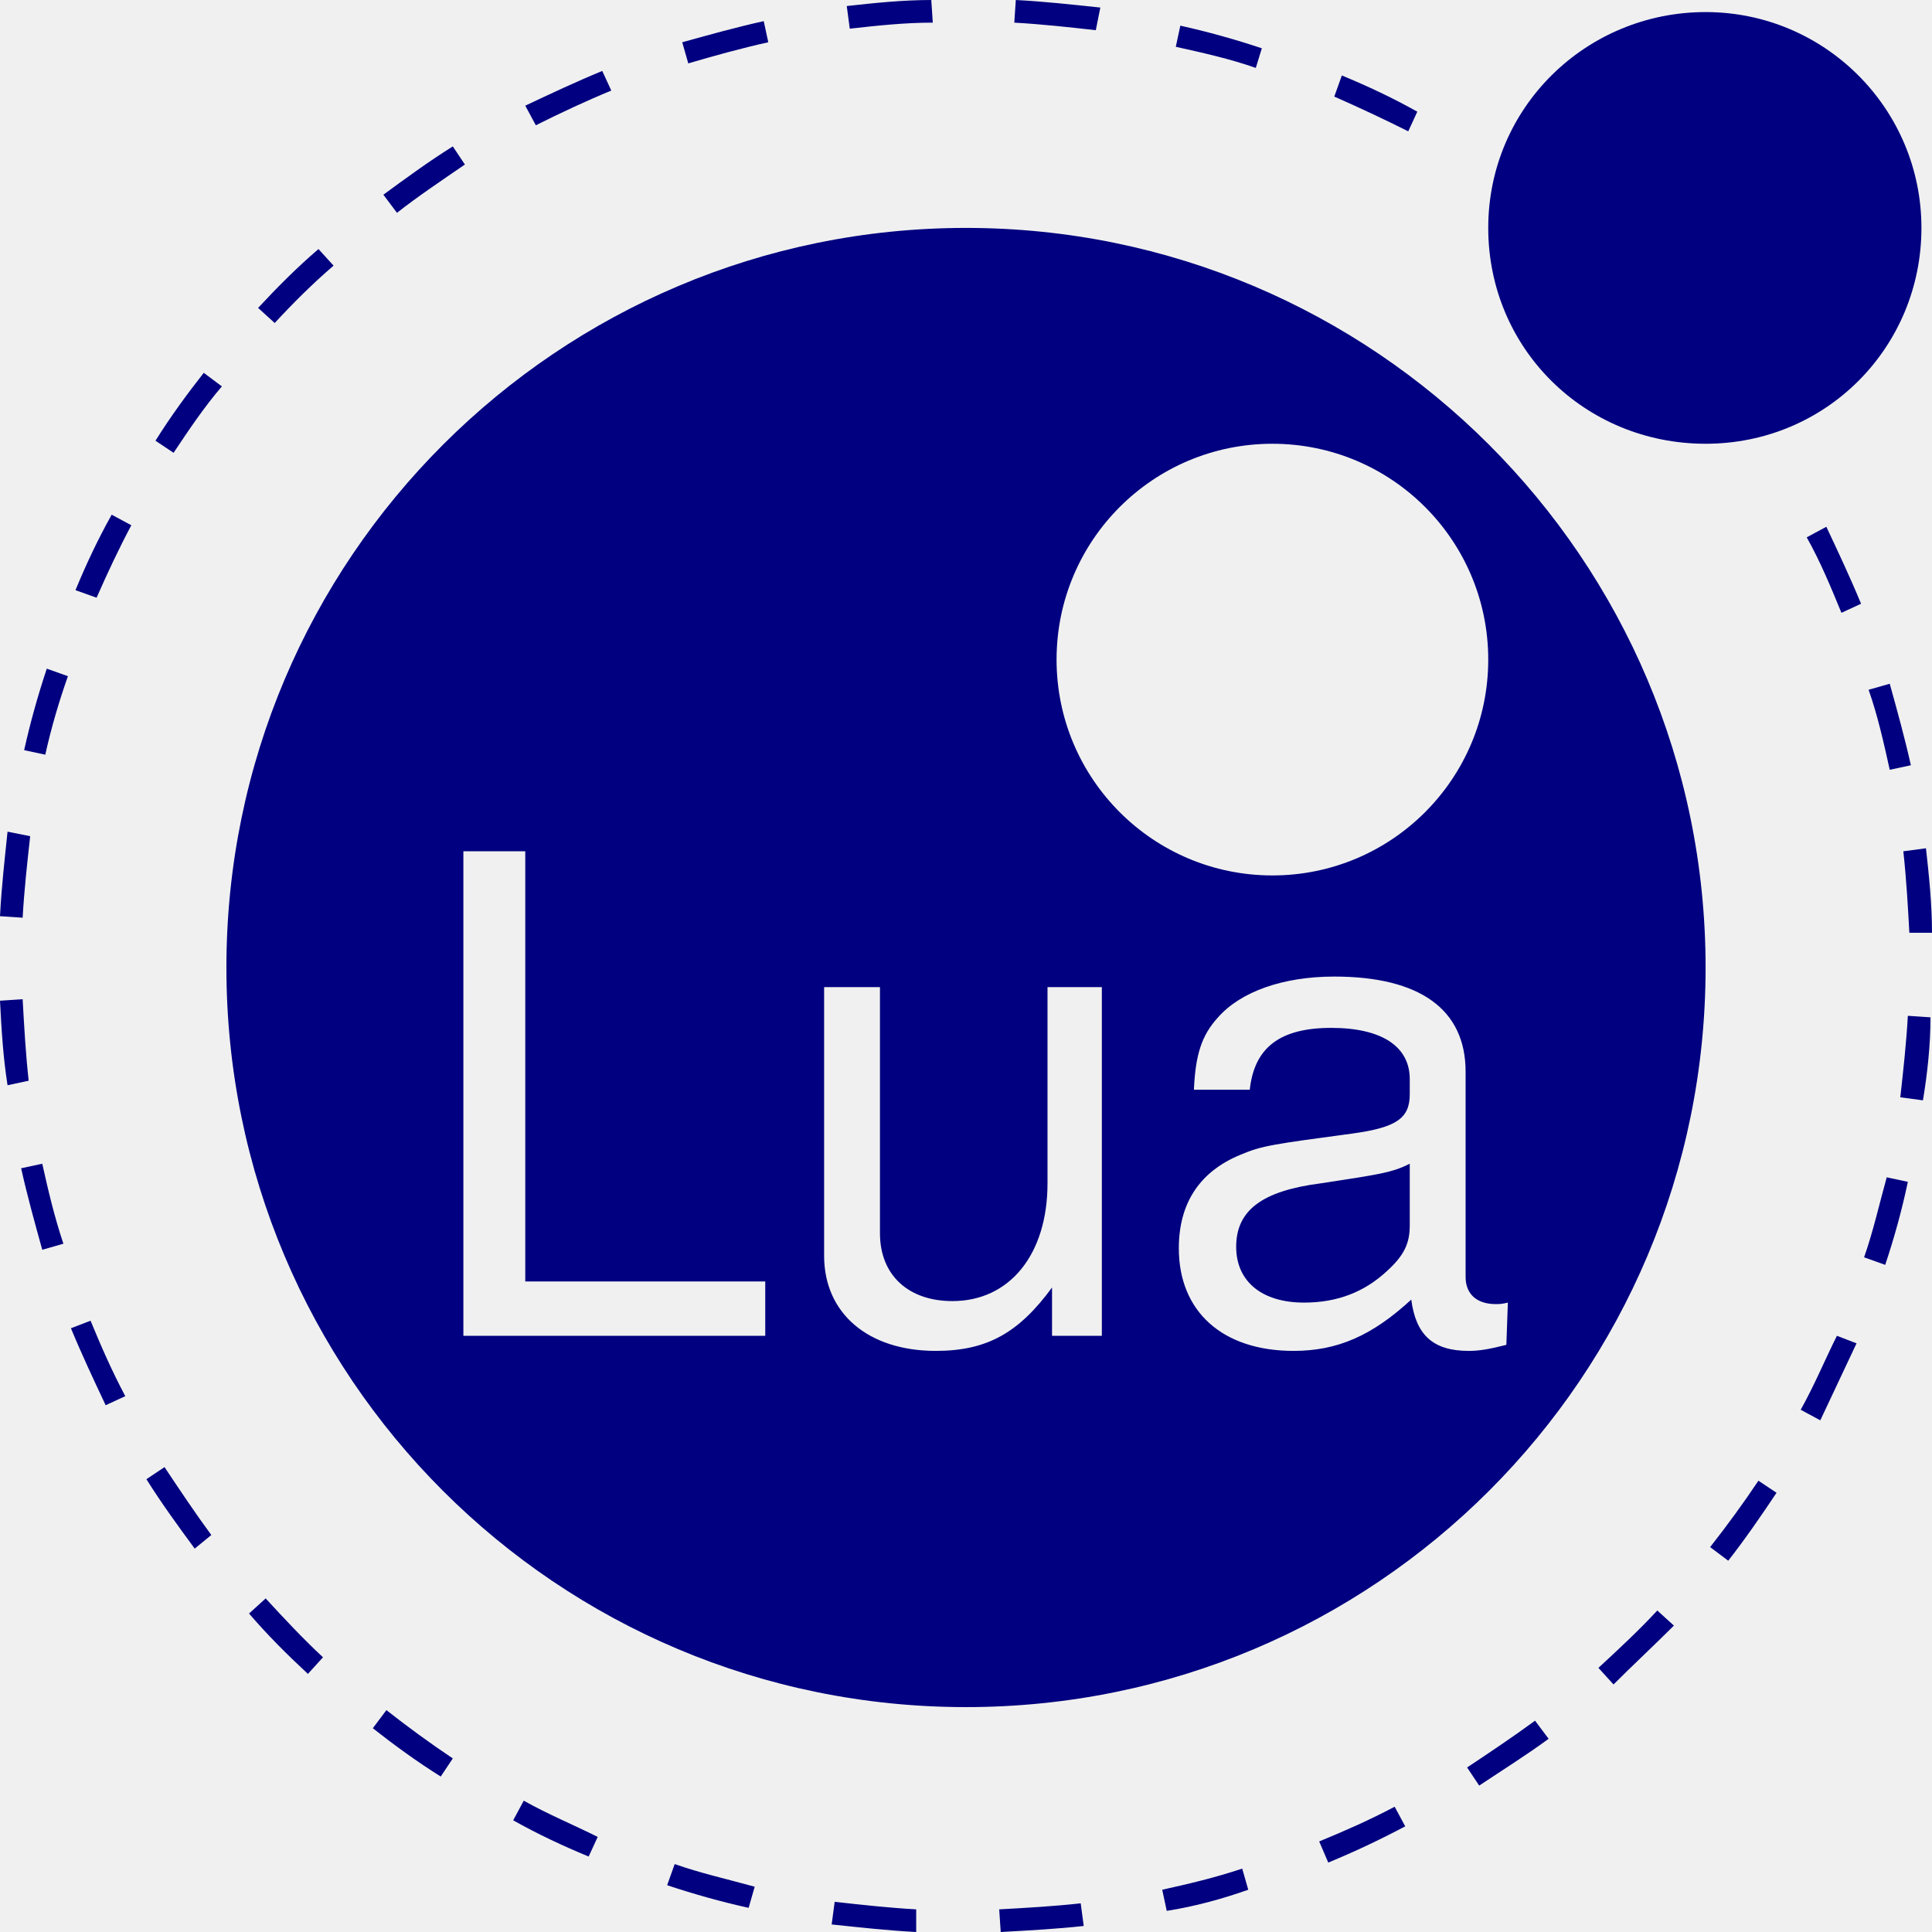
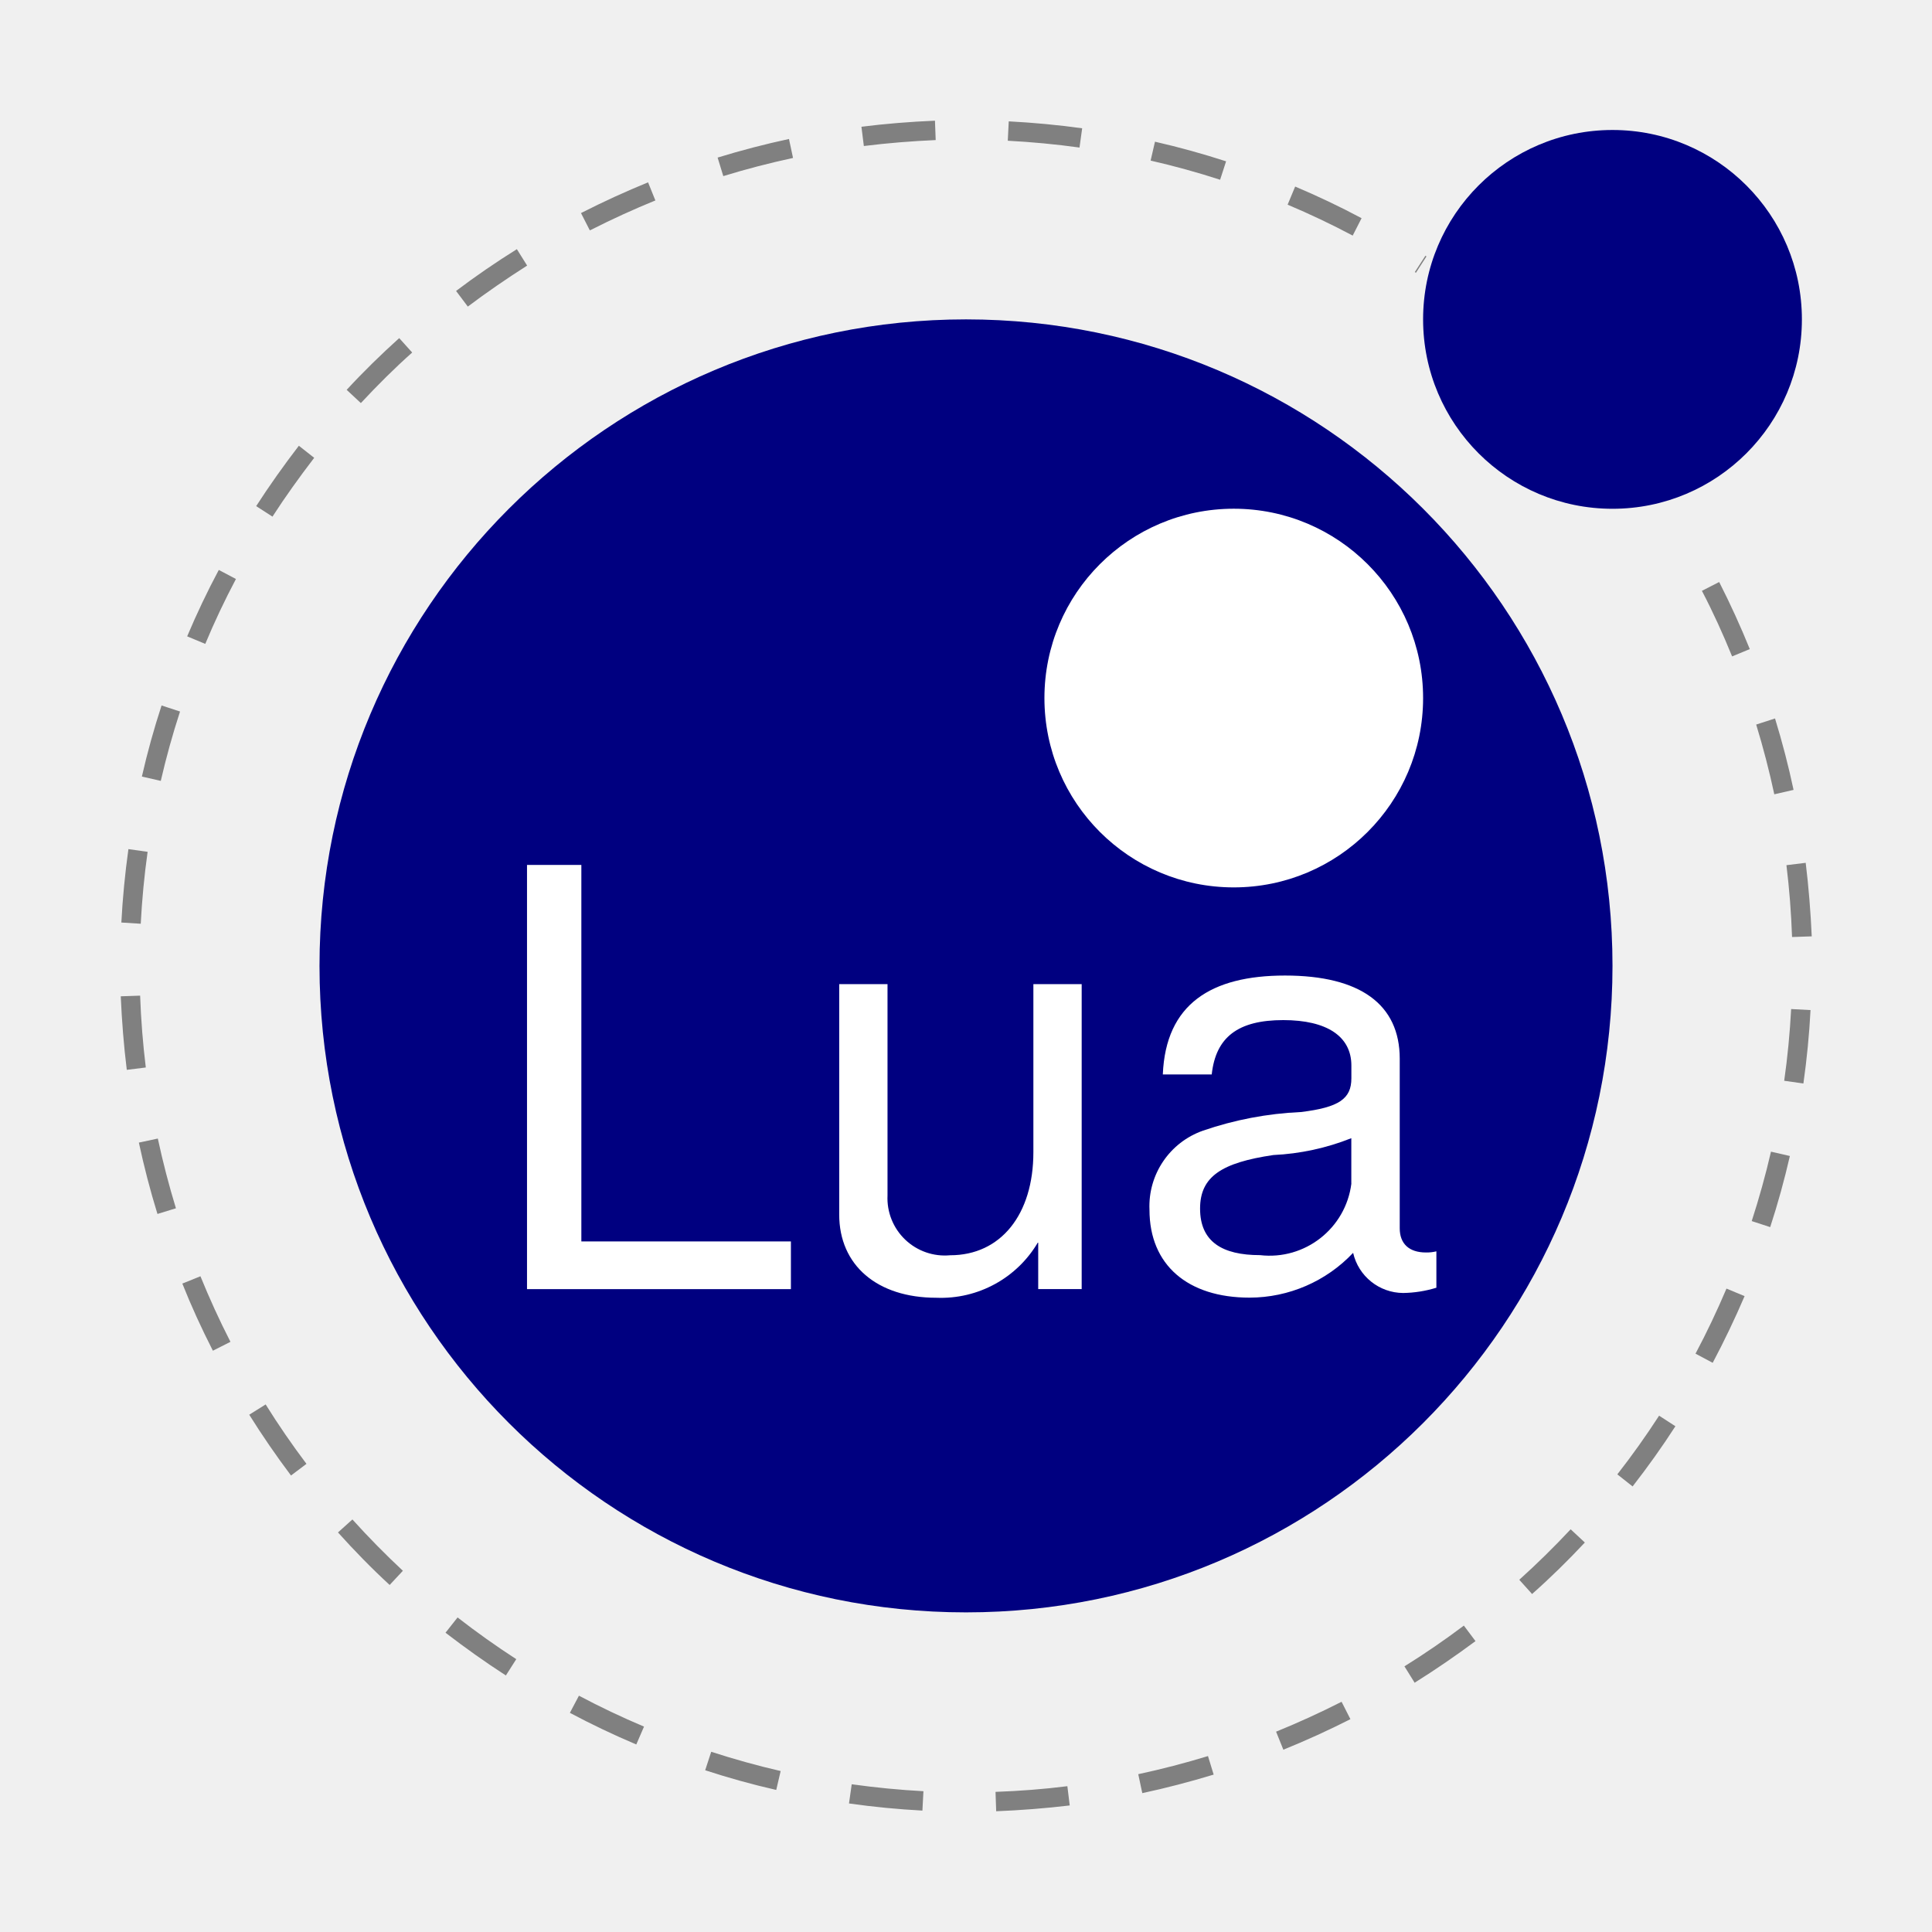
- <svg viewBox="0 0 128 128">
-   <style />
-   <path fill="navy" d="M127.3 15.1c0-7.9-6.4-14.3-14.3-14.3S98.6 7.1 98.6 15.1 105 29.4 113 29.4s14.3-6.4 14.3-14.3" />
-   <g fill="navy">
-     <path d="M64 15.1c-27 0-49 21.9-49 49s21.9 49 49 49 49-21.9 49-49-22-49-49-49zM50.7 88.5h-20V56.4h4.1v28.5h15.9v3.6zm22.3 0h-3.3v-3.2c-2.2 3-4.3 4.2-7.7 4.2-4.5 0-7.4-2.5-7.4-6.3V65.4h3.7v16.3c0 2.8 1.9 4.5 4.8 4.5 3.8 0 6.3-3.1 6.3-7.8v-13H73v23.1zm-3-44.8c0-7.9 6.4-14.3 14.3-14.3s14.3 6.4 14.3 14.3S92.2 58 84.3 58 70 51.6 70 43.7zm29.8 45.4c-1.2.3-1.8.4-2.5.4-2.4 0-3.5-1.1-3.8-3.4-2.6 2.4-4.9 3.4-7.8 3.4-4.7 0-7.6-2.6-7.6-6.8 0-3 1.4-5.1 4.1-6.2 1.4-.6 2.2-.7 7.4-1.4 2.9-.4 3.8-1 3.8-2.6v-1c0-2.2-1.9-3.4-5.2-3.4-3.4 0-5.1 1.3-5.4 4.1h-3.7c.1-2.3.5-3.6 1.6-4.8 1.5-1.7 4.3-2.7 7.7-2.7 5.7 0 8.7 2.2 8.7 6.3v13.6c0 1.1.7 1.8 2 1.8.2 0 .4 0 .8-.1l-.1 2.8z" />
-     <path d="M81.9 82.6c0 2.3 1.7 3.7 4.5 3.7 2.2 0 4-.7 5.5-2.1 1.1-1 1.5-1.8 1.5-3v-4.1c-1.2.6-2 .7-5.9 1.3-3.9.5-5.6 1.8-5.6 4.2z" />
+ <svg xmlns="http://www.w3.org/2000/svg" viewBox="0 0 32 32" fill="#000000">
+   <g id="SVGRepo_bgCarrier" stroke-width="0" />
+   <g id="SVGRepo_tracerCarrier" stroke-linecap="round" stroke-linejoin="round" />
+   <g id="SVGRepo_iconCarrier">
+     <path d="M16.5,30l-.011-.321c.4-.014.8-.045,1.19-.094l.039.319C17.312,29.952,16.9,29.984,16.5,30Zm-1.222-.011c-.4-.021-.814-.061-1.216-.118l.045-.318c.393.055.793.094,1.188.115ZM18.92,29.7l-.067-.314c.387-.083.776-.184,1.155-.3l.094.307C19.714,29.511,19.316,29.615,18.92,29.7Zm-6.063-.053c-.4-.091-.791-.2-1.177-.326l.1-.306c.377.122.764.23,1.15.319Zm8.4-.665-.121-.3c.364-.148.728-.314,1.08-.493l.006,0,.145.286,0,0C22,28.661,21.626,28.831,21.253,28.982Zm-10.718-.088c-.374-.158-.745-.335-1.1-.524l.15-.284c.35.186.713.358,1.078.512Zm12.893-1.021-.17-.273c.337-.21.668-.437.984-.675l.193.257C24.111,27.425,23.772,27.658,23.428,27.873ZM8.379,27.751c-.341-.22-.676-.459-1-.708l.2-.253c.312.243.64.476.972.691Zm17-1.346-.215-.239c.294-.265.58-.546.851-.836l.235.219C25.972,25.846,25.679,26.134,25.378,26.4ZM6.454,26.252c-.3-.276-.585-.569-.856-.87l.239-.215c.265.294.547.58.836.85ZM27.041,24.62l-.253-.2c.244-.312.476-.639.692-.972l.27.175C27.529,23.966,27.29,24.3,27.041,24.62ZM4.82,24.439c-.244-.324-.476-.662-.692-1.007l.272-.17c.21.337.438.668.676.984Zm23.547-1.867-.284-.151c.186-.35.358-.713.513-1.078l.3.125C28.735,21.843,28.558,22.214,28.368,22.572Zm-24.841-.2-.006-.012c-.183-.359-.352-.728-.5-1.1l.3-.121c.147.362.312.724.491,1.074l.006.012ZM29.32,20.325l-.306-.1c.122-.377.23-.764.319-1.15l.313.072C29.555,19.543,29.446,19.939,29.32,20.325ZM2.608,20.107c-.12-.388-.223-.786-.308-1.182l.314-.067c.083.387.184.776.3,1.155ZM29.87,17.946l-.318-.045c.056-.393.094-.793.115-1.188l.321.017C29.967,17.135,29.927,17.544,29.87,17.946ZM2.1,17.72c-.05-.4-.082-.812-.1-1.218l.321-.011c.014.4.046.8.094,1.19Zm27.582-2.2c-.014-.4-.045-.8-.093-1.19l.319-.039c.049.4.082.813.1,1.218ZM2.331,15.3,2.01,15.28c.021-.405.061-.814.117-1.216l.318.045C2.39,14.5,2.352,14.9,2.331,15.3Zm27.057-2.144c-.083-.387-.184-.776-.3-1.155L29.4,11.9c.119.388.223.786.307,1.183ZM2.663,12.934l-.313-.072c.091-.4.2-.791.326-1.177l.306.1C2.859,12.161,2.752,12.548,2.663,12.934Zm26.026-2.062c-.149-.366-.315-.732-.5-1.086l.286-.146c.185.363.355.736.507,1.111ZM3.4,10.665l-.3-.125c.158-.374.334-.745.524-1.1l.284.15C3.724,9.937,3.552,10.3,3.4,10.665ZM4.513,8.557l-.27-.174c.22-.341.458-.676.707-1l.254.2C4.961,7.9,4.728,8.224,4.513,8.557ZM5.977,6.676l-.235-.219c.276-.3.569-.585.87-.857l.215.239C6.533,6.1,6.247,6.386,5.977,6.676Zm1.77-1.6-.193-.257c.323-.244.662-.477,1.007-.692l.17.272C8.394,4.614,8.063,4.841,7.747,5.079Zm15.705-.558-.018-.012.175-.27.018.011Zm-1.047-.616c-.35-.186-.713-.358-1.078-.512l.125-.3c.374.158.745.334,1.1.524ZM9.769,3.815l-.146-.286.018-.009c.356-.181.724-.349,1.093-.5l.121.3c-.361.147-.72.311-1.068.488Zm10.44-.838c-.377-.122-.764-.229-1.151-.317l.072-.313c.4.091.792.2,1.178.325Zm-8.229-.06-.094-.307c.388-.119.786-.223,1.182-.308l.067.314C12.747,2.7,12.359,2.8,11.98,2.917Zm5.9-.473c-.393-.055-.793-.092-1.188-.113l.016-.321c.405.021.814.059,1.216.115Zm-3.572-.026-.04-.319c.4-.05.812-.083,1.218-.1l.012.321C15.106,2.337,14.705,2.369,14.312,2.418Z" style="fill:gray" />
+     <circle cx="16" cy="15.998" r="10.708" style="fill:navy" />
+     <circle cx="20.435" cy="11.562" r="3.136" style="fill:#fff" />
+     <circle cx="26.708" cy="5.29" r="3.137" style="fill:navy" />
+     <path d="M13.1,21.352v-.79H9.629V14.326h-.9v7.026H13.1" style="fill:#fff" />
+     <path d="M17.916,21.352V16.3h-.8v2.785c0,1.031-.54,1.706-1.378,1.706A.95.95,0,0,1,14.7,19.8V16.3h-.8v3.817c0,.838.626,1.378,1.609,1.378a1.863,1.863,0,0,0,1.687-.925v.781h.723" style="fill:#fff" />
+     <path d="M23.791,21.333v-.607a.664.664,0,0,1-.173.019c-.279,0-.434-.145-.434-.4V17.536c0-.9-.655-1.378-1.9-1.378-1.224,0-1.976.472-2.024,1.638h.81c.067-.617.434-.9,1.185-.9.723,0,1.128.27,1.128.752v.212c0,.337-.2.482-.838.559a5.763,5.763,0,0,0-1.619.308,1.327,1.327,0,0,0-.887,1.311c0,.916.636,1.455,1.658,1.455a2.363,2.363,0,0,0,1.715-.742.855.855,0,0,0,.829.665,1.967,1.967,0,0,0,.549-.087m-1.407-1.725a1.366,1.366,0,0,1-1.513,1.185c-.626,0-.993-.222-.993-.771,0-.53.357-.761,1.214-.887a4,4,0,0,0,1.291-.279v.752" style="fill:#fff" />
  </g>
-   <path fill="navy" d="M66.3 128l-.1-1.5c1.8-.1 3.6-.2 5.4-.4l.2 1.5c-1.8.2-3.7.3-5.5.4zm-5.6 0c-1.9-.1-3.7-.3-5.6-.5l.2-1.5c1.8.2 3.6.4 5.4.5v1.5zm16.6-1.4l-.3-1.4c1.8-.4 3.5-.8 5.3-1.4l.4 1.4c-1.7.6-3.5 1.1-5.4 1.4zm-27.7-.2c-1.8-.4-3.6-.9-5.4-1.5l.5-1.4c1.7.6 3.5 1 5.3 1.5l-.4 1.4zm38.4-3l-.6-1.4c1.7-.7 3.3-1.4 5-2.3l.7 1.3c-1.7.9-3.4 1.7-5.1 2.4zm-49-.4c-1.7-.7-3.4-1.5-5-2.4l.7-1.3c1.6.9 3.3 1.6 4.9 2.4L39 123zm59-4.7l-.8-1.2c1.5-1 3-2 4.5-3.1l.9 1.2c-1.5 1.1-3.1 2.1-4.6 3.1zm-68.8-.6c-1.6-1-3.1-2.1-4.5-3.2l.9-1.2c1.4 1.1 2.9 2.2 4.4 3.2l-.8 1.2zm77.7-6.1l-1-1.1c1.3-1.2 2.7-2.5 3.9-3.8l1.1 1c-1.3 1.3-2.7 2.6-4 3.9zm-86.5-.7c-1.4-1.3-2.7-2.6-3.9-4l1.1-1c1.2 1.3 2.5 2.7 3.8 3.9l-1 1.1zm94.1-7.5l-1.2-.9c1.1-1.4 2.2-2.9 3.2-4.4l1.2.8c-1 1.5-2.1 3.1-3.2 4.5zm-101.6-.8c-1.1-1.5-2.2-3-3.2-4.6l1.2-.8c1 1.5 2 3 3.1 4.5l-1.1.9zm107.7-8.5l-1.3-.7c.9-1.6 1.6-3.3 2.4-4.9l1.3.5-2.4 5.1zM7 93.1c-.8-1.7-1.6-3.4-2.3-5.1l1.3-.5c.7 1.7 1.4 3.3 2.3 5l-1.3.6zm117.9-9.3l-1.4-.5c.6-1.7 1-3.5 1.5-5.3l1.4.3c-.4 1.9-.9 3.7-1.5 5.5zm-122.1-1c-.5-1.8-1-3.6-1.4-5.4l1.4-.3c.4 1.8.8 3.5 1.4 5.3l-1.4.4zm124.6-9.9l-1.5-.2c.2-1.8.4-3.6.5-5.4l1.5.1c0 1.8-.2 3.7-.5 5.5zM.5 71.9C.2 70 .1 68.2 0 66.3l1.5-.1c.1 1.8.2 3.6.4 5.4l-1.4.3zm126-10.1c-.1-1.8-.2-3.6-.4-5.4l1.5-.2c.2 1.8.4 3.7.4 5.6h-1.5zm-125-1L0 60.7c.1-1.9.3-3.7.5-5.6l1.5.3c-.2 1.8-.4 3.6-.5 5.4zM125.2 51c-.4-1.8-.8-3.6-1.4-5.3l1.4-.4c.5 1.8 1 3.6 1.4 5.4l-1.4.3zM3 50l-1.4-.3c.4-1.8.9-3.6 1.5-5.4l1.4.5C3.9 46.5 3.4 48.2 3 50zm119-9.4c-.7-1.7-1.4-3.4-2.3-5l1.3-.7c.8 1.7 1.6 3.4 2.3 5.1l-1.3.6zm-115.6-1L5 39.1c.7-1.7 1.5-3.4 2.4-5l1.3.7c-.8 1.5-1.6 3.2-2.3 4.8zm5.1-9.6l-1.2-.8c1-1.6 2.1-3.1 3.2-4.5l1.2.9c-1.2 1.4-2.2 2.9-3.2 4.4zm6.7-8.6l-1.1-1c1.3-1.4 2.6-2.7 4-3.9l1 1.1c-1.4 1.2-2.7 2.5-3.9 3.8zm8.1-7.3l-.9-1.2c1.5-1.1 3-2.2 4.6-3.2l.8 1.2c-1.6 1.1-3.1 2.1-4.5 3.2zm67-5.4c-1.6-.8-3.3-1.6-4.9-2.3l.5-1.4c1.7.7 3.4 1.5 5 2.4l-.6 1.3zm-57.8-.4L34.8 7c1.7-.8 3.4-1.6 5.1-2.3l.6 1.3c-1.7.7-3.4 1.5-5 2.3zm47.7-3.8c-1.7-.6-3.5-1-5.3-1.4l.3-1.4c1.8.4 3.6.9 5.4 1.5l-.4 1.3zm-37.6-.3l-.4-1.4c1.8-.5 3.6-1 5.4-1.4l.3 1.4c-1.8.4-3.6.9-5.3 1.4zm27-2.2c-1.8-.2-3.6-.4-5.4-.5l.1-1.5c1.9.1 3.7.3 5.6.5L72.6 2zm-16.3-.1L56.1.4c1.8-.2 3.7-.4 5.6-.4l.1 1.5c-1.9 0-3.7.2-5.5.4z" />
</svg>
